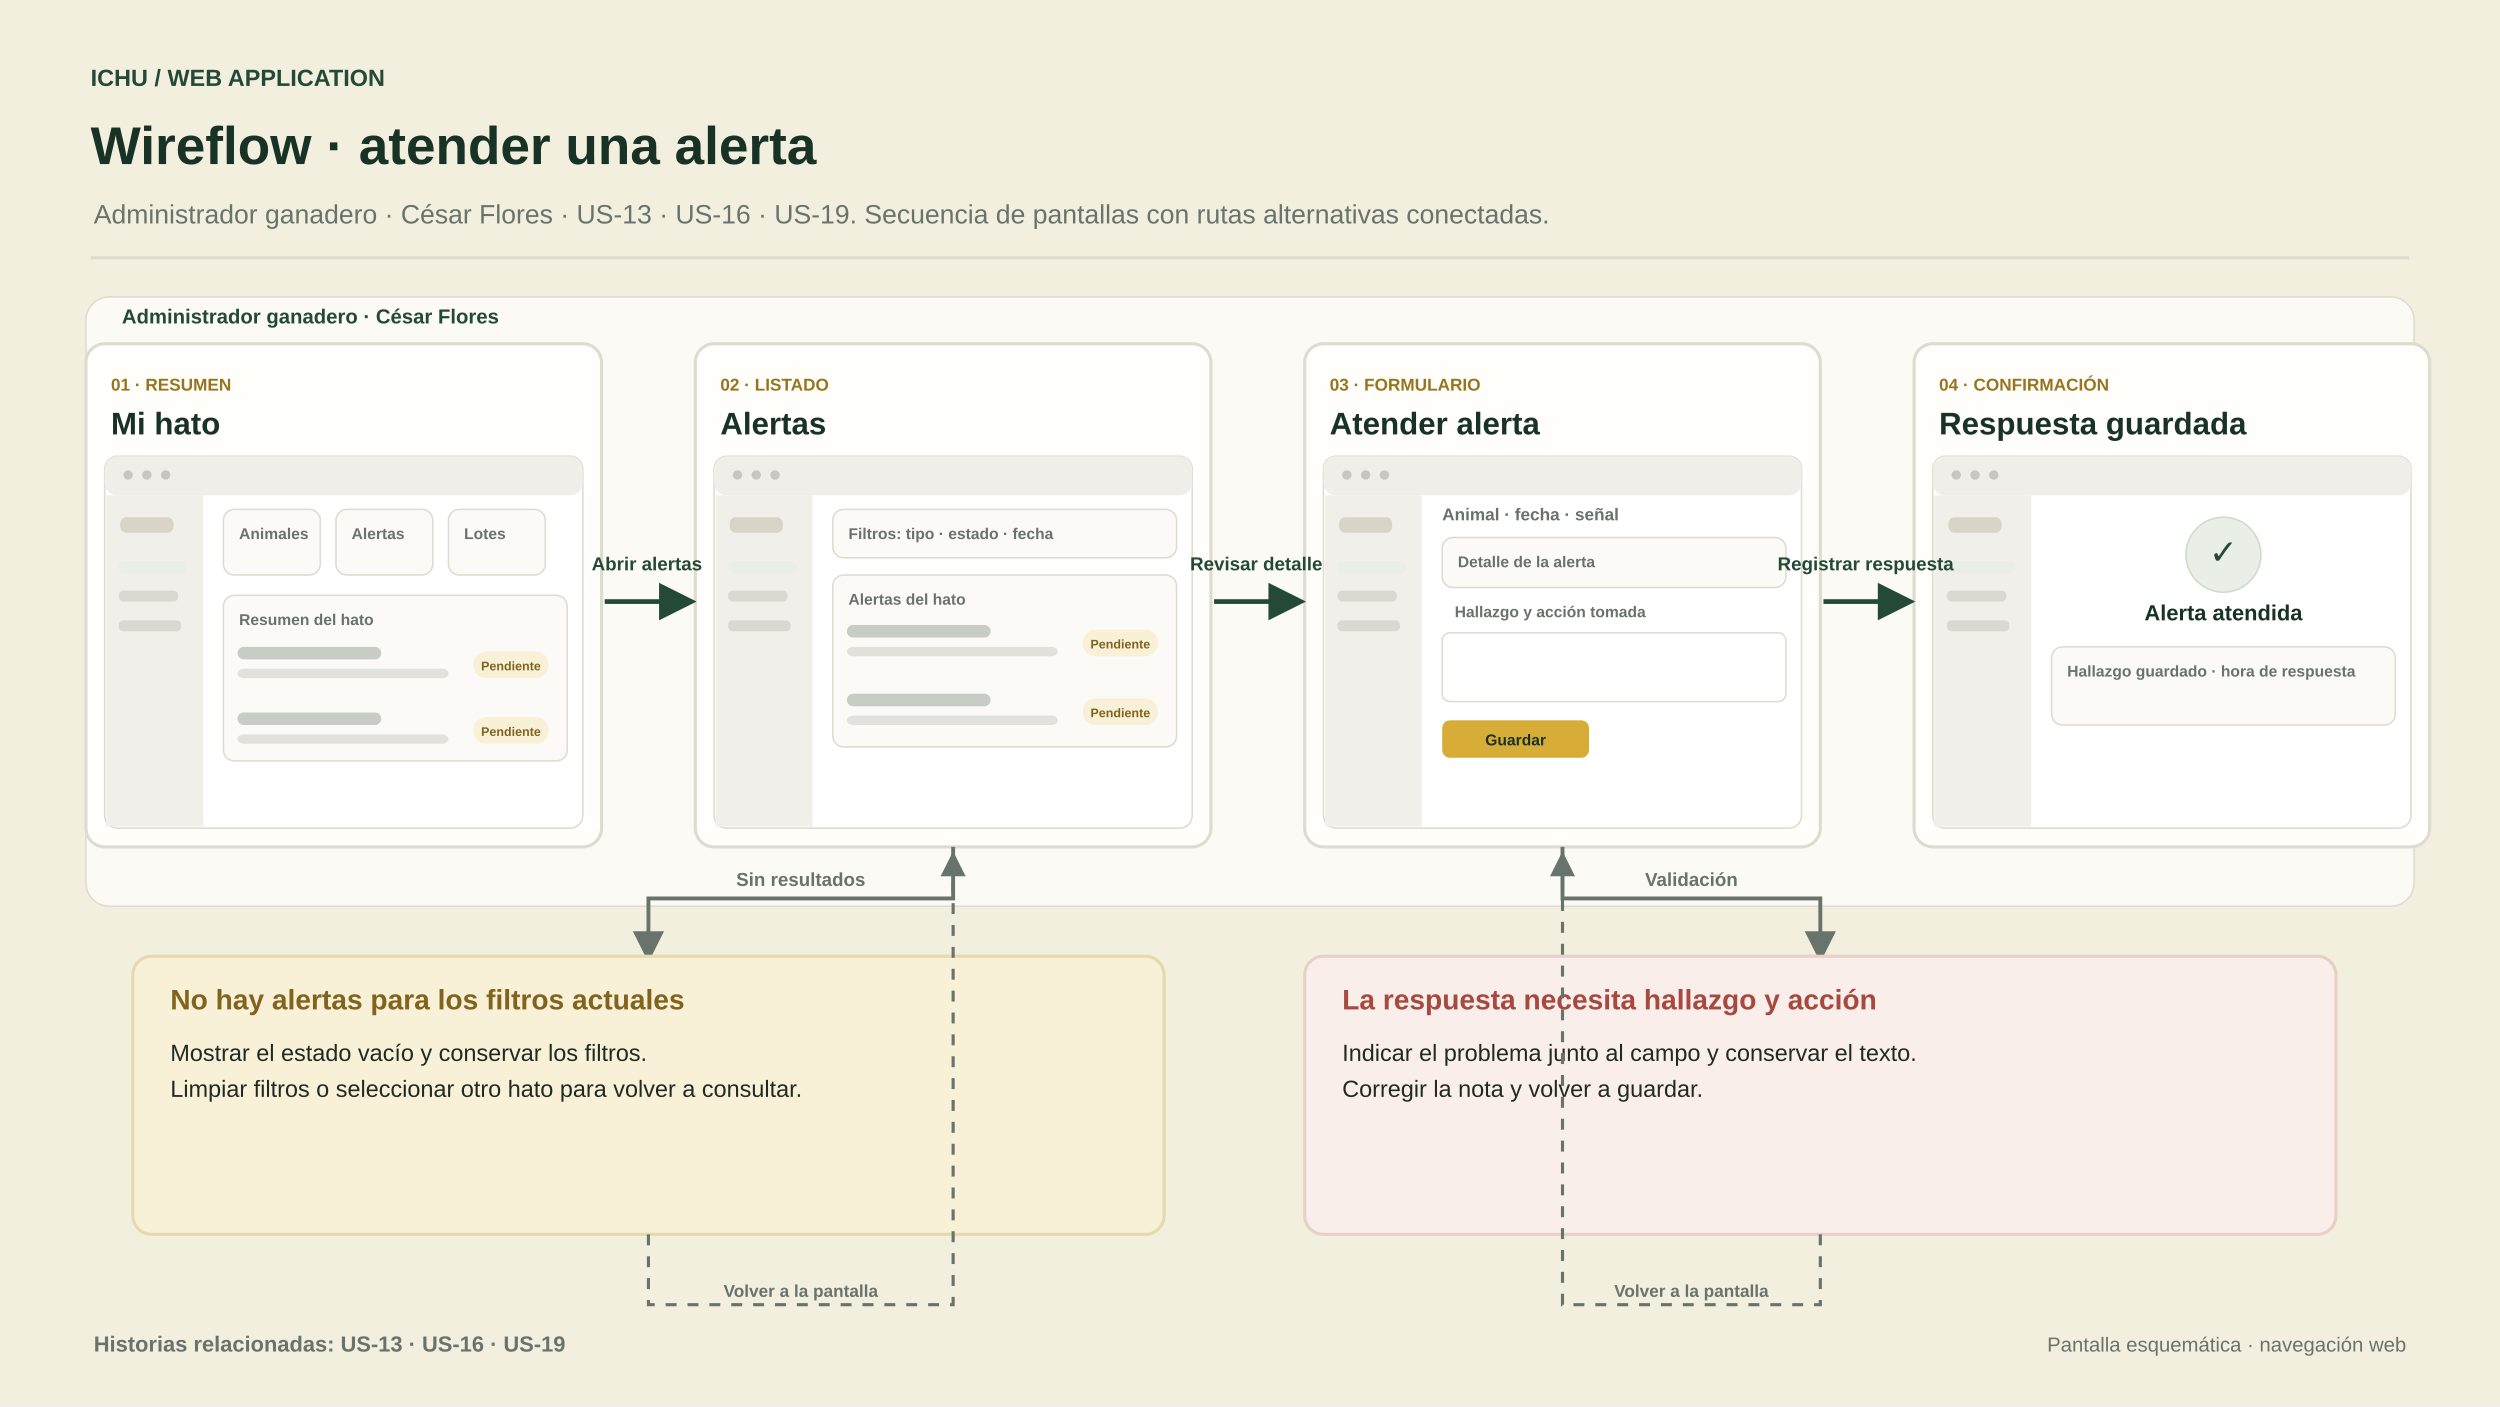
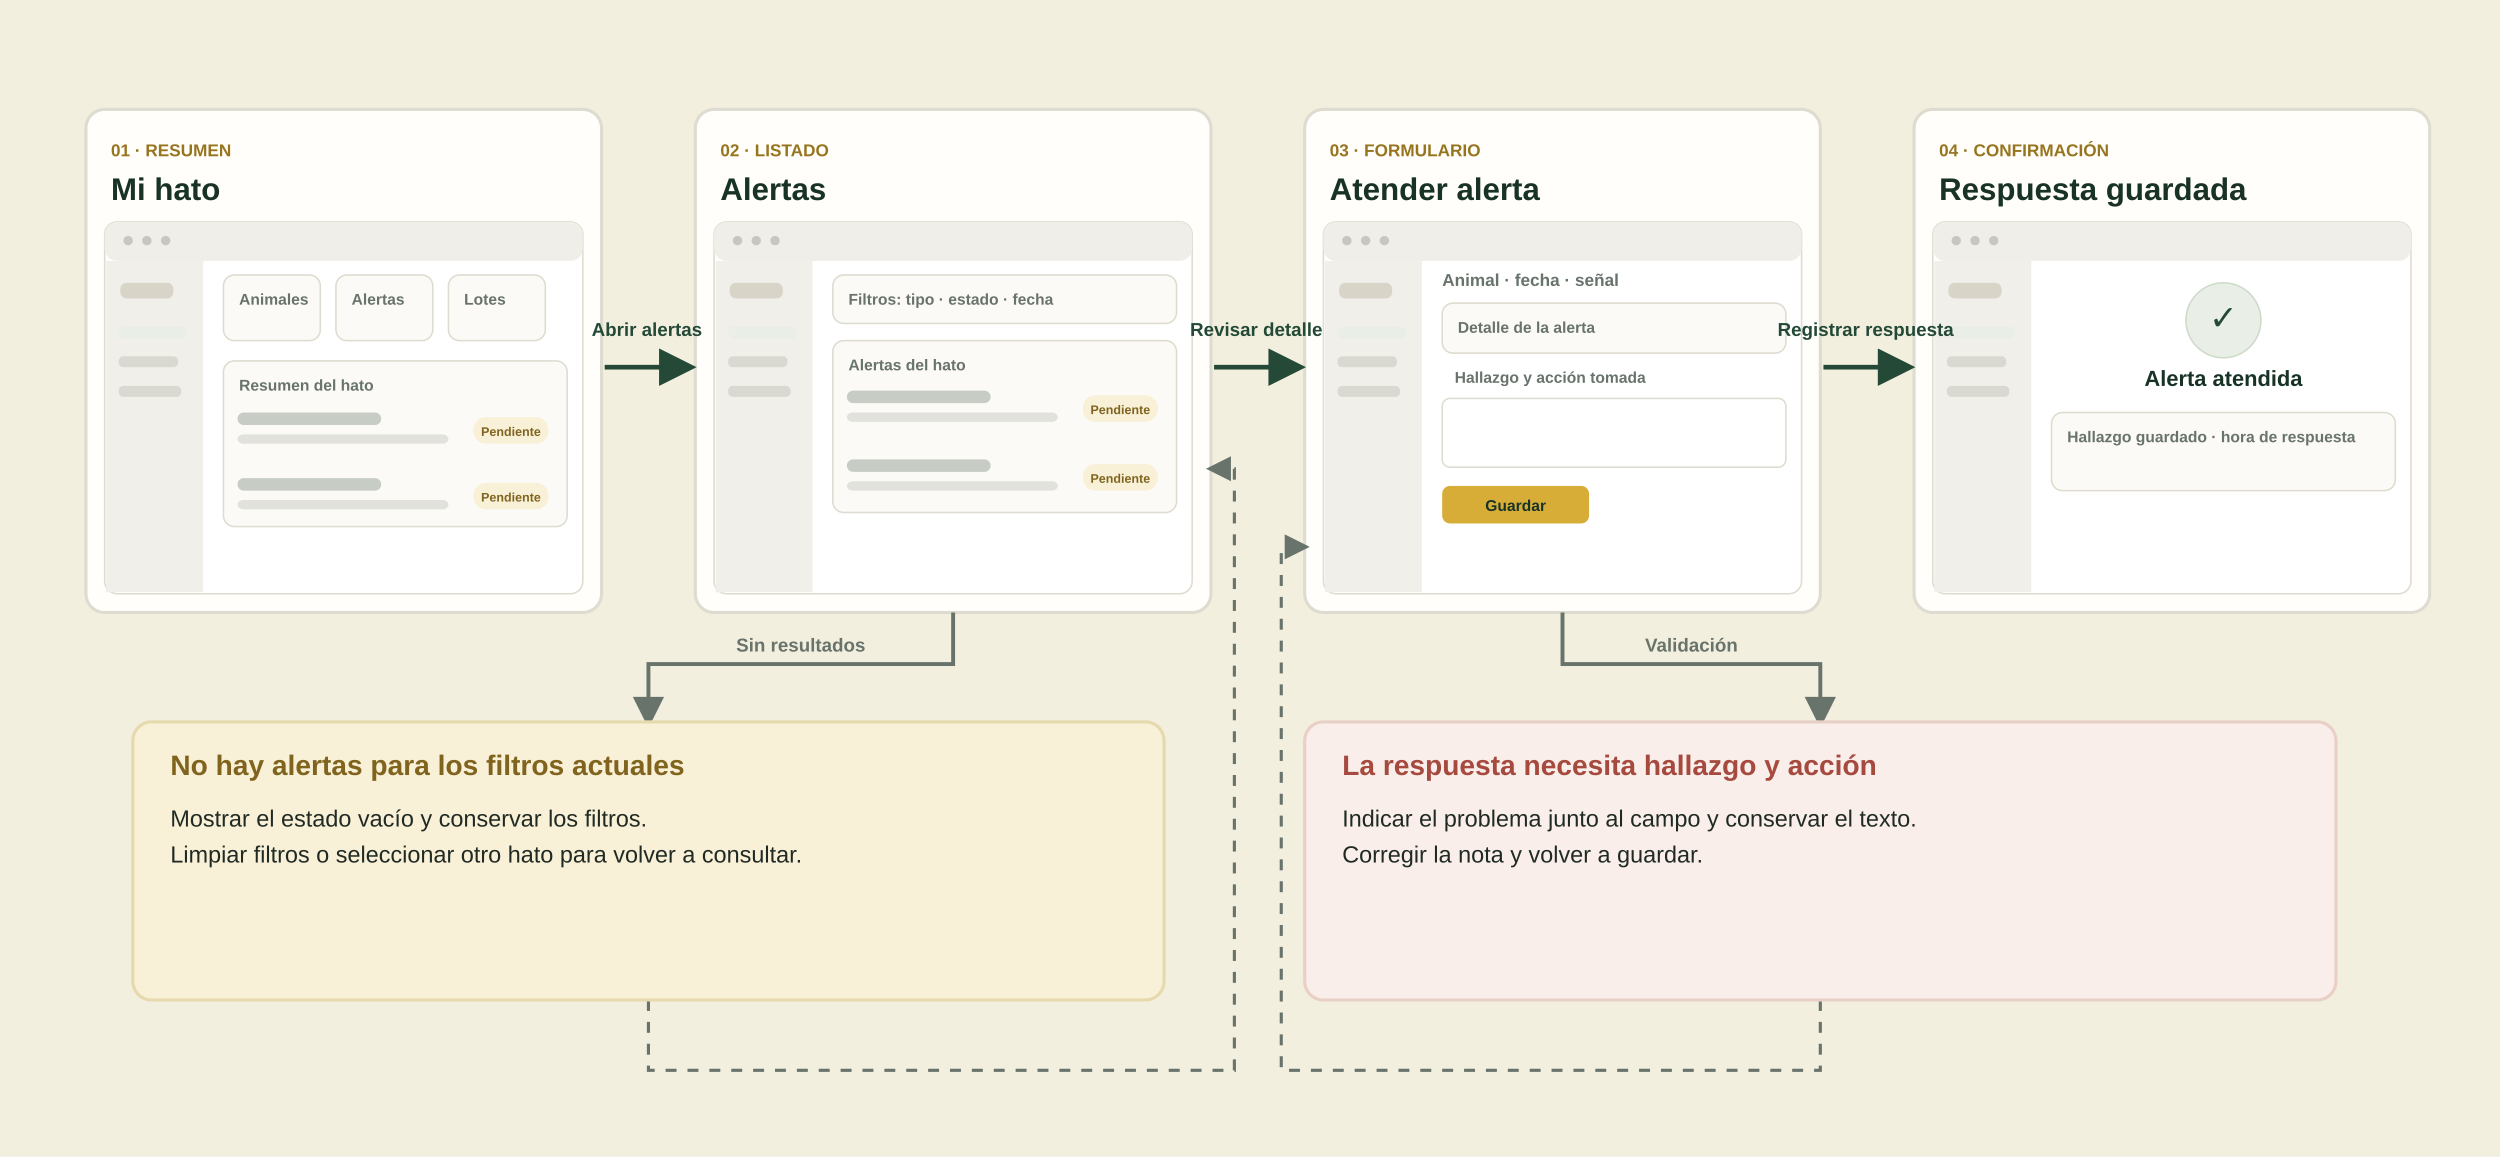
- <svg xmlns="http://www.w3.org/2000/svg" width="1600" height="900" viewBox="0 0 1600 900" role="img" aria-labelledby="title desc">
+ <svg xmlns="http://www.w3.org/2000/svg" width="1600" height="740" viewBox="0 0 1600 740" role="img" aria-labelledby="title desc">
  <defs>
    <marker id="arrow" viewBox="0 0 10 10" refX="8" refY="5" markerWidth="8" markerHeight="8" orient="auto-start-reverse">
      <path d="M 0 0 L 10 5 L 0 10 z" fill="#244a37" />
    </marker>
    <marker id="arrow-muted" viewBox="0 0 10 10" refX="8" refY="5" markerWidth="8" markerHeight="8" orient="auto-start-reverse">
      <path d="M 0 0 L 10 5 L 0 10 z" fill="#68736b" />
    </marker>
  </defs>
-   <rect width="1600" height="900" fill="#f3efdf" />
-   <text x="58" y="55" text-anchor="start" font-family="Arial, sans-serif" font-size="15" font-weight="700" fill="#244a37">ICHU  /  WEB APPLICATION</text>
-   <text x="58" y="105" text-anchor="start" font-family="Arial, sans-serif" font-size="34" font-weight="700" fill="#183326">Wireflow · atender una alerta</text>
-   <text x="60" y="143" text-anchor="start" font-family="Arial, sans-serif" font-size="17" font-weight="400" fill="#68736b">Administrador ganadero · César Flores · US-13 · US-16 · US-19. Secuencia de pantallas con rutas alternativas conectadas.</text>
-   <line x1="58" y1="165" x2="1542" y2="165" stroke="#dedbd0" stroke-width="2" />
-   <rect x="55" y="190" width="1490" height="390" rx="15" fill="#fbfaf5" stroke="#dedbd0" />
-   <text x="78" y="207" text-anchor="start" font-family="Arial, sans-serif" font-size="13" font-weight="700" fill="#244a37">Administrador ganadero · César Flores</text>
-   <g>
-     <rect x="55" y="220" width="330" height="322" rx="12" fill="#fffefa" stroke="#dedbd0" stroke-width="2" />
-     <text x="71" y="250" text-anchor="start" font-family="Arial, sans-serif" font-size="11" font-weight="700" fill="#97751f">01 · RESUMEN</text>
-     <text x="71" y="278" text-anchor="start" font-family="Arial, sans-serif" font-size="20" font-weight="700" fill="#183326">Mi hato</text>
-     <rect x="67" y="292" width="306" height="238" rx="8" fill="white" stroke="#dedbd0" />
-     <rect x="67" y="292" width="306" height="25" rx="8" fill="#efeee8" />
-     <circle cx="82" cy="304" r="3" fill="#c8c7bf" />
-     <circle cx="94" cy="304" r="3" fill="#c8c7bf" />
-     <circle cx="106" cy="304" r="3" fill="#c8c7bf" />
-     <rect x="68" y="317" width="62" height="212" fill="#f0efe9" />
-     <rect x="77" y="331" width="34" height="10" rx="4" fill="#d8d5c8" />
-     <rect x="76" y="359" width="44" height="8" rx="4" fill="#e9eee6" />
-     <rect x="76" y="378" width="38" height="7" rx="3" fill="#d9d9d2" />
-     <rect x="76" y="397" width="40" height="7" rx="3" fill="#d9d9d2" />
-     <rect x="143" y="326" width="62" height="42" rx="7" fill="#fbfaf6" stroke="#dedbd0" />
-     <text x="153" y="345" text-anchor="start" font-family="Arial, sans-serif" font-size="10" font-weight="600" fill="#68736b">Animales</text>
-     <rect x="215" y="326" width="62" height="42" rx="7" fill="#fbfaf6" stroke="#dedbd0" />
-     <text x="225" y="345" text-anchor="start" font-family="Arial, sans-serif" font-size="10" font-weight="600" fill="#68736b">Alertas</text>
-     <rect x="287" y="326" width="62" height="42" rx="7" fill="#fbfaf6" stroke="#dedbd0" />
-     <text x="297" y="345" text-anchor="start" font-family="Arial, sans-serif" font-size="10" font-weight="600" fill="#68736b">Lotes</text>
-     <rect x="143" y="381" width="220" height="106" rx="7" fill="#fbfaf6" stroke="#dedbd0" />
-     <text x="153" y="400" text-anchor="start" font-family="Arial, sans-serif" font-size="10" font-weight="600" fill="#68736b">Resumen del hato</text>
-     <rect x="152" y="414" width="92" height="8" rx="4" fill="#c7ccc4" />
-     <rect x="152" y="428" width="135" height="6" rx="4" fill="#e1e2dc" />
-     <rect x="303" y="417" width="48" height="17" rx="8" fill="#f8f0d7" />
-     <text x="327" y="429" text-anchor="middle" font-family="Arial, sans-serif" font-size="8" font-weight="600" fill="#80641e">Pendiente</text>
-     <rect x="152" y="456" width="92" height="8" rx="4" fill="#c7ccc4" />
-     <rect x="152" y="470" width="135" height="6" rx="4" fill="#e1e2dc" />
-     <rect x="303" y="459" width="48" height="17" rx="8" fill="#f8f0d7" />
-     <text x="327" y="471" text-anchor="middle" font-family="Arial, sans-serif" font-size="8" font-weight="600" fill="#80641e">Pendiente</text>
+   <rect width="1600" height="740" fill="#f3efdf" />
+   <g transform="translate(0 -150)">
+     <g>
+       <rect x="55" y="220" width="330" height="322" rx="12" fill="#fffefa" stroke="#dedbd0" stroke-width="2" />
+       <text x="71" y="250" text-anchor="start" font-family="Arial, sans-serif" font-size="11" font-weight="700" fill="#97751f">01 · RESUMEN</text>
+       <text x="71" y="278" text-anchor="start" font-family="Arial, sans-serif" font-size="20" font-weight="700" fill="#183326">Mi hato</text>
+       <rect x="67" y="292" width="306" height="238" rx="8" fill="white" stroke="#dedbd0" />
+       <rect x="67" y="292" width="306" height="25" rx="8" fill="#efeee8" />
+       <circle cx="82" cy="304" r="3" fill="#c8c7bf" />
+       <circle cx="94" cy="304" r="3" fill="#c8c7bf" />
+       <circle cx="106" cy="304" r="3" fill="#c8c7bf" />
+       <rect x="68" y="317" width="62" height="212" fill="#f0efe9" />
+       <rect x="77" y="331" width="34" height="10" rx="4" fill="#d8d5c8" />
+       <rect x="76" y="359" width="44" height="8" rx="4" fill="#e9eee6" />
+       <rect x="76" y="378" width="38" height="7" rx="3" fill="#d9d9d2" />
+       <rect x="76" y="397" width="40" height="7" rx="3" fill="#d9d9d2" />
+       <rect x="143" y="326" width="62" height="42" rx="7" fill="#fbfaf6" stroke="#dedbd0" />
+       <text x="153" y="345" text-anchor="start" font-family="Arial, sans-serif" font-size="10" font-weight="600" fill="#68736b">Animales</text>
+       <rect x="215" y="326" width="62" height="42" rx="7" fill="#fbfaf6" stroke="#dedbd0" />
+       <text x="225" y="345" text-anchor="start" font-family="Arial, sans-serif" font-size="10" font-weight="600" fill="#68736b">Alertas</text>
+       <rect x="287" y="326" width="62" height="42" rx="7" fill="#fbfaf6" stroke="#dedbd0" />
+       <text x="297" y="345" text-anchor="start" font-family="Arial, sans-serif" font-size="10" font-weight="600" fill="#68736b">Lotes</text>
+       <rect x="143" y="381" width="220" height="106" rx="7" fill="#fbfaf6" stroke="#dedbd0" />
+       <text x="153" y="400" text-anchor="start" font-family="Arial, sans-serif" font-size="10" font-weight="600" fill="#68736b">Resumen del hato</text>
+       <rect x="152" y="414" width="92" height="8" rx="4" fill="#c7ccc4" />
+       <rect x="152" y="428" width="135" height="6" rx="4" fill="#e1e2dc" />
+       <rect x="303" y="417" width="48" height="17" rx="8" fill="#f8f0d7" />
+       <text x="327" y="429" text-anchor="middle" font-family="Arial, sans-serif" font-size="8" font-weight="600" fill="#80641e">Pendiente</text>
+       <rect x="152" y="456" width="92" height="8" rx="4" fill="#c7ccc4" />
+       <rect x="152" y="470" width="135" height="6" rx="4" fill="#e1e2dc" />
+       <rect x="303" y="459" width="48" height="17" rx="8" fill="#f8f0d7" />
+       <text x="327" y="471" text-anchor="middle" font-family="Arial, sans-serif" font-size="8" font-weight="600" fill="#80641e">Pendiente</text>
+     </g>
+     <g>
+       <rect x="445" y="220" width="330" height="322" rx="12" fill="#fffefa" stroke="#dedbd0" stroke-width="2" />
+       <text x="461" y="250" text-anchor="start" font-family="Arial, sans-serif" font-size="11" font-weight="700" fill="#97751f">02 · LISTADO</text>
+       <text x="461" y="278" text-anchor="start" font-family="Arial, sans-serif" font-size="20" font-weight="700" fill="#183326">Alertas</text>
+       <rect x="457" y="292" width="306" height="238" rx="8" fill="white" stroke="#dedbd0" />
+       <rect x="457" y="292" width="306" height="25" rx="8" fill="#efeee8" />
+       <circle cx="472" cy="304" r="3" fill="#c8c7bf" />
+       <circle cx="484" cy="304" r="3" fill="#c8c7bf" />
+       <circle cx="496" cy="304" r="3" fill="#c8c7bf" />
+       <rect x="458" y="317" width="62" height="212" fill="#f0efe9" />
+       <rect x="467" y="331" width="34" height="10" rx="4" fill="#d8d5c8" />
+       <rect x="466" y="359" width="44" height="8" rx="4" fill="#e9eee6" />
+       <rect x="466" y="378" width="38" height="7" rx="3" fill="#d9d9d2" />
+       <rect x="466" y="397" width="40" height="7" rx="3" fill="#d9d9d2" />
+       <rect x="533" y="326" width="220" height="31" rx="7" fill="#fbfaf6" stroke="#dedbd0" />
+       <text x="543" y="345" text-anchor="start" font-family="Arial, sans-serif" font-size="10" font-weight="600" fill="#68736b">Filtros: tipo · estado · fecha</text>
+       <rect x="533" y="368" width="220" height="110" rx="7" fill="#fbfaf6" stroke="#dedbd0" />
+       <text x="543" y="387" text-anchor="start" font-family="Arial, sans-serif" font-size="10" font-weight="600" fill="#68736b">Alertas del hato</text>
+       <rect x="542" y="400" width="92" height="8" rx="4" fill="#c7ccc4" />
+       <rect x="542" y="414" width="135" height="6" rx="4" fill="#e1e2dc" />
+       <rect x="693" y="403" width="48" height="17" rx="8" fill="#f8f0d7" />
+       <text x="717" y="415" text-anchor="middle" font-family="Arial, sans-serif" font-size="8" font-weight="600" fill="#80641e">Pendiente</text>
+       <rect x="542" y="444" width="92" height="8" rx="4" fill="#c7ccc4" />
+       <rect x="542" y="458" width="135" height="6" rx="4" fill="#e1e2dc" />
+       <rect x="693" y="447" width="48" height="17" rx="8" fill="#f8f0d7" />
+       <text x="717" y="459" text-anchor="middle" font-family="Arial, sans-serif" font-size="8" font-weight="600" fill="#80641e">Pendiente</text>
+     </g>
+     <g>
+       <rect x="835" y="220" width="330" height="322" rx="12" fill="#fffefa" stroke="#dedbd0" stroke-width="2" />
+       <text x="851" y="250" text-anchor="start" font-family="Arial, sans-serif" font-size="11" font-weight="700" fill="#97751f">03 · FORMULARIO</text>
+       <text x="851" y="278" text-anchor="start" font-family="Arial, sans-serif" font-size="20" font-weight="700" fill="#183326">Atender alerta</text>
+       <rect x="847" y="292" width="306" height="238" rx="8" fill="white" stroke="#dedbd0" />
+       <rect x="847" y="292" width="306" height="25" rx="8" fill="#efeee8" />
+       <circle cx="862" cy="304" r="3" fill="#c8c7bf" />
+       <circle cx="874" cy="304" r="3" fill="#c8c7bf" />
+       <circle cx="886" cy="304" r="3" fill="#c8c7bf" />
+       <rect x="848" y="317" width="62" height="212" fill="#f0efe9" />
+       <rect x="857" y="331" width="34" height="10" rx="4" fill="#d8d5c8" />
+       <rect x="856" y="359" width="44" height="8" rx="4" fill="#e9eee6" />
+       <rect x="856" y="378" width="38" height="7" rx="3" fill="#d9d9d2" />
+       <rect x="856" y="397" width="40" height="7" rx="3" fill="#d9d9d2" />
+       <text x="923" y="333" text-anchor="start" font-family="Arial, sans-serif" font-size="11" font-weight="600" fill="#68736b">Animal · fecha · señal</text>
+       <rect x="923" y="344" width="220" height="32" rx="7" fill="#fbfaf6" stroke="#dedbd0" />
+       <text x="933" y="363" text-anchor="start" font-family="Arial, sans-serif" font-size="10" font-weight="600" fill="#68736b">Detalle de la alerta</text>
+       <text x="931" y="395" text-anchor="start" font-family="Arial, sans-serif" font-size="10" font-weight="600" fill="#68736b">Hallazgo y acción tomada</text>
+       <rect x="923" y="405" width="220" height="44" rx="5" fill="white" stroke="#dedbd0" />
+       <rect x="923" y="461" width="94" height="24" rx="5" fill="#d7ad38" />
+       <text x="970" y="477" text-anchor="middle" font-family="Arial, sans-serif" font-size="10" font-weight="700" fill="#183326">Guardar</text>
+     </g>
+     <g>
+       <rect x="1225" y="220" width="330" height="322" rx="12" fill="#fffefa" stroke="#dedbd0" stroke-width="2" />
+       <text x="1241" y="250" text-anchor="start" font-family="Arial, sans-serif" font-size="11" font-weight="700" fill="#97751f">04 · CONFIRMACIÓN</text>
+       <text x="1241" y="278" text-anchor="start" font-family="Arial, sans-serif" font-size="20" font-weight="700" fill="#183326">Respuesta guardada</text>
+       <rect x="1237" y="292" width="306" height="238" rx="8" fill="white" stroke="#dedbd0" />
+       <rect x="1237" y="292" width="306" height="25" rx="8" fill="#efeee8" />
+       <circle cx="1252" cy="304" r="3" fill="#c8c7bf" />
+       <circle cx="1264" cy="304" r="3" fill="#c8c7bf" />
+       <circle cx="1276" cy="304" r="3" fill="#c8c7bf" />
+       <rect x="1238" y="317" width="62" height="212" fill="#f0efe9" />
+       <rect x="1247" y="331" width="34" height="10" rx="4" fill="#d8d5c8" />
+       <rect x="1246" y="359" width="44" height="8" rx="4" fill="#e9eee6" />
+       <rect x="1246" y="378" width="38" height="7" rx="3" fill="#d9d9d2" />
+       <rect x="1246" y="397" width="40" height="7" rx="3" fill="#d9d9d2" />
+       <circle cx="1423" cy="355" r="24" fill="#e9eee6" stroke="#cddbc9" />
+       <text x="1423" y="361" text-anchor="middle" font-family="Arial, sans-serif" font-size="22" font-weight="700" fill="#244a37">✓</text>
+       <text x="1423" y="397" text-anchor="middle" font-family="Arial, sans-serif" font-size="14" font-weight="700" fill="#183326">Alerta atendida</text>
+       <rect x="1313" y="414" width="220" height="50" rx="7" fill="#fbfaf6" stroke="#dedbd0" />
+       <text x="1323" y="433" text-anchor="start" font-family="Arial, sans-serif" font-size="10" font-weight="600" fill="#68736b">Hallazgo guardado · hora de respuesta</text>
+     </g>
+     <path d="M 387 385 H 441" fill="none" stroke="#244a37" stroke-width="3" marker-end="url(#arrow)" />
+     <text x="414" y="365" text-anchor="middle" font-family="Arial, sans-serif" font-size="12" font-weight="600" fill="#244a37">Abrir alertas</text>
+     <path d="M 777 385 H 831" fill="none" stroke="#244a37" stroke-width="3" marker-end="url(#arrow)" />
+     <text x="804" y="365" text-anchor="middle" font-family="Arial, sans-serif" font-size="12" font-weight="600" fill="#244a37">Revisar detalle</text>
+     <path d="M 1167 385 H 1221" fill="none" stroke="#244a37" stroke-width="3" marker-end="url(#arrow)" />
+     <text x="1194" y="365" text-anchor="middle" font-family="Arial, sans-serif" font-size="12" font-weight="600" fill="#244a37">Registrar respuesta</text>
+     <path d="M 610 542 V 575 H 415 V 612" fill="none" stroke="#68736b" stroke-width="2.5" marker-end="url(#arrow-muted)" />
+     <text x="512.5" y="567" text-anchor="middle" font-family="Arial, sans-serif" font-size="12" font-weight="700" fill="#68736b">Sin resultados</text>
+     <path d="M 415 790 V 835 H 790 V 450 H 775" fill="none" stroke="#68736b" stroke-width="2" stroke-dasharray="7 7" marker-end="url(#arrow-muted)" />
+     <rect x="85" y="612" width="660" height="178" rx="12" fill="#f8f0d7" stroke="#e6d9ad" stroke-width="2" />
+     <text x="109" y="646" text-anchor="start" font-family="Arial, sans-serif" font-size="18" font-weight="700" fill="#80641e">No hay alertas para los filtros actuales</text>
+     <text x="109" y="679" text-anchor="start" font-family="Arial, sans-serif" font-size="15" font-weight="400" fill="#202a23">
+       <tspan x="109" dy="0">Mostrar el estado vacío y conservar los filtros.</tspan>
+       <tspan x="109" dy="23">Limpiar filtros o seleccionar otro hato para volver a consultar.</tspan>
+     </text>
+     <path d="M 1000 542 V 575 H 1165 V 612" fill="none" stroke="#68736b" stroke-width="2.5" marker-end="url(#arrow-muted)" />
+     <text x="1082.5" y="567" text-anchor="middle" font-family="Arial, sans-serif" font-size="12" font-weight="700" fill="#68736b">Validación</text>
+     <path d="M 1165 790 V 835 H 820 V 500 H 835" fill="none" stroke="#68736b" stroke-width="2" stroke-dasharray="7 7" marker-end="url(#arrow-muted)" />
+     <rect x="835" y="612" width="660" height="178" rx="12" fill="#f9eeea" stroke="#e8d0c7" stroke-width="2" />
+     <text x="859" y="646" text-anchor="start" font-family="Arial, sans-serif" font-size="18" font-weight="700" fill="#a64a40">La respuesta necesita hallazgo y acción</text>
+     <text x="859" y="679" text-anchor="start" font-family="Arial, sans-serif" font-size="15" font-weight="400" fill="#202a23">
+       <tspan x="859" dy="0">Indicar el problema junto al campo y conservar el texto.</tspan>
+       <tspan x="859" dy="23">Corregir la nota y volver a guardar.</tspan>
+     </text>
  </g>
-   <g>
-     <rect x="445" y="220" width="330" height="322" rx="12" fill="#fffefa" stroke="#dedbd0" stroke-width="2" />
-     <text x="461" y="250" text-anchor="start" font-family="Arial, sans-serif" font-size="11" font-weight="700" fill="#97751f">02 · LISTADO</text>
-     <text x="461" y="278" text-anchor="start" font-family="Arial, sans-serif" font-size="20" font-weight="700" fill="#183326">Alertas</text>
-     <rect x="457" y="292" width="306" height="238" rx="8" fill="white" stroke="#dedbd0" />
-     <rect x="457" y="292" width="306" height="25" rx="8" fill="#efeee8" />
-     <circle cx="472" cy="304" r="3" fill="#c8c7bf" />
-     <circle cx="484" cy="304" r="3" fill="#c8c7bf" />
-     <circle cx="496" cy="304" r="3" fill="#c8c7bf" />
-     <rect x="458" y="317" width="62" height="212" fill="#f0efe9" />
-     <rect x="467" y="331" width="34" height="10" rx="4" fill="#d8d5c8" />
-     <rect x="466" y="359" width="44" height="8" rx="4" fill="#e9eee6" />
-     <rect x="466" y="378" width="38" height="7" rx="3" fill="#d9d9d2" />
-     <rect x="466" y="397" width="40" height="7" rx="3" fill="#d9d9d2" />
-     <rect x="533" y="326" width="220" height="31" rx="7" fill="#fbfaf6" stroke="#dedbd0" />
-     <text x="543" y="345" text-anchor="start" font-family="Arial, sans-serif" font-size="10" font-weight="600" fill="#68736b">Filtros: tipo · estado · fecha</text>
-     <rect x="533" y="368" width="220" height="110" rx="7" fill="#fbfaf6" stroke="#dedbd0" />
-     <text x="543" y="387" text-anchor="start" font-family="Arial, sans-serif" font-size="10" font-weight="600" fill="#68736b">Alertas del hato</text>
-     <rect x="542" y="400" width="92" height="8" rx="4" fill="#c7ccc4" />
-     <rect x="542" y="414" width="135" height="6" rx="4" fill="#e1e2dc" />
-     <rect x="693" y="403" width="48" height="17" rx="8" fill="#f8f0d7" />
-     <text x="717" y="415" text-anchor="middle" font-family="Arial, sans-serif" font-size="8" font-weight="600" fill="#80641e">Pendiente</text>
-     <rect x="542" y="444" width="92" height="8" rx="4" fill="#c7ccc4" />
-     <rect x="542" y="458" width="135" height="6" rx="4" fill="#e1e2dc" />
-     <rect x="693" y="447" width="48" height="17" rx="8" fill="#f8f0d7" />
-     <text x="717" y="459" text-anchor="middle" font-family="Arial, sans-serif" font-size="8" font-weight="600" fill="#80641e">Pendiente</text>
-   </g>
-   <g>
-     <rect x="835" y="220" width="330" height="322" rx="12" fill="#fffefa" stroke="#dedbd0" stroke-width="2" />
-     <text x="851" y="250" text-anchor="start" font-family="Arial, sans-serif" font-size="11" font-weight="700" fill="#97751f">03 · FORMULARIO</text>
-     <text x="851" y="278" text-anchor="start" font-family="Arial, sans-serif" font-size="20" font-weight="700" fill="#183326">Atender alerta</text>
-     <rect x="847" y="292" width="306" height="238" rx="8" fill="white" stroke="#dedbd0" />
-     <rect x="847" y="292" width="306" height="25" rx="8" fill="#efeee8" />
-     <circle cx="862" cy="304" r="3" fill="#c8c7bf" />
-     <circle cx="874" cy="304" r="3" fill="#c8c7bf" />
-     <circle cx="886" cy="304" r="3" fill="#c8c7bf" />
-     <rect x="848" y="317" width="62" height="212" fill="#f0efe9" />
-     <rect x="857" y="331" width="34" height="10" rx="4" fill="#d8d5c8" />
-     <rect x="856" y="359" width="44" height="8" rx="4" fill="#e9eee6" />
-     <rect x="856" y="378" width="38" height="7" rx="3" fill="#d9d9d2" />
-     <rect x="856" y="397" width="40" height="7" rx="3" fill="#d9d9d2" />
-     <text x="923" y="333" text-anchor="start" font-family="Arial, sans-serif" font-size="11" font-weight="600" fill="#68736b">Animal · fecha · señal</text>
-     <rect x="923" y="344" width="220" height="32" rx="7" fill="#fbfaf6" stroke="#dedbd0" />
-     <text x="933" y="363" text-anchor="start" font-family="Arial, sans-serif" font-size="10" font-weight="600" fill="#68736b">Detalle de la alerta</text>
-     <text x="931" y="395" text-anchor="start" font-family="Arial, sans-serif" font-size="10" font-weight="600" fill="#68736b">Hallazgo y acción tomada</text>
-     <rect x="923" y="405" width="220" height="44" rx="5" fill="white" stroke="#dedbd0" />
-     <rect x="923" y="461" width="94" height="24" rx="5" fill="#d7ad38" />
-     <text x="970" y="477" text-anchor="middle" font-family="Arial, sans-serif" font-size="10" font-weight="700" fill="#183326">Guardar</text>
-   </g>
-   <g>
-     <rect x="1225" y="220" width="330" height="322" rx="12" fill="#fffefa" stroke="#dedbd0" stroke-width="2" />
-     <text x="1241" y="250" text-anchor="start" font-family="Arial, sans-serif" font-size="11" font-weight="700" fill="#97751f">04 · CONFIRMACIÓN</text>
-     <text x="1241" y="278" text-anchor="start" font-family="Arial, sans-serif" font-size="20" font-weight="700" fill="#183326">Respuesta guardada</text>
-     <rect x="1237" y="292" width="306" height="238" rx="8" fill="white" stroke="#dedbd0" />
-     <rect x="1237" y="292" width="306" height="25" rx="8" fill="#efeee8" />
-     <circle cx="1252" cy="304" r="3" fill="#c8c7bf" />
-     <circle cx="1264" cy="304" r="3" fill="#c8c7bf" />
-     <circle cx="1276" cy="304" r="3" fill="#c8c7bf" />
-     <rect x="1238" y="317" width="62" height="212" fill="#f0efe9" />
-     <rect x="1247" y="331" width="34" height="10" rx="4" fill="#d8d5c8" />
-     <rect x="1246" y="359" width="44" height="8" rx="4" fill="#e9eee6" />
-     <rect x="1246" y="378" width="38" height="7" rx="3" fill="#d9d9d2" />
-     <rect x="1246" y="397" width="40" height="7" rx="3" fill="#d9d9d2" />
-     <circle cx="1423" cy="355" r="24" fill="#e9eee6" stroke="#cddbc9" />
-     <text x="1423" y="361" text-anchor="middle" font-family="Arial, sans-serif" font-size="22" font-weight="700" fill="#244a37">✓</text>
-     <text x="1423" y="397" text-anchor="middle" font-family="Arial, sans-serif" font-size="14" font-weight="700" fill="#183326">Alerta atendida</text>
-     <rect x="1313" y="414" width="220" height="50" rx="7" fill="#fbfaf6" stroke="#dedbd0" />
-     <text x="1323" y="433" text-anchor="start" font-family="Arial, sans-serif" font-size="10" font-weight="600" fill="#68736b">Hallazgo guardado · hora de respuesta</text>
-   </g>
-   <path d="M 387 385 H 441" fill="none" stroke="#244a37" stroke-width="3" marker-end="url(#arrow)" />
-   <text x="414" y="365" text-anchor="middle" font-family="Arial, sans-serif" font-size="12" font-weight="600" fill="#244a37">Abrir alertas</text>
-   <path d="M 777 385 H 831" fill="none" stroke="#244a37" stroke-width="3" marker-end="url(#arrow)" />
-   <text x="804" y="365" text-anchor="middle" font-family="Arial, sans-serif" font-size="12" font-weight="600" fill="#244a37">Revisar detalle</text>
-   <path d="M 1167 385 H 1221" fill="none" stroke="#244a37" stroke-width="3" marker-end="url(#arrow)" />
-   <text x="1194" y="365" text-anchor="middle" font-family="Arial, sans-serif" font-size="12" font-weight="600" fill="#244a37">Registrar respuesta</text>
-   <path d="M 610 542 V 575 H 415 V 612" fill="none" stroke="#68736b" stroke-width="2.5" marker-end="url(#arrow-muted)" />
-   <text x="512.5" y="567" text-anchor="middle" font-family="Arial, sans-serif" font-size="12" font-weight="700" fill="#68736b">Sin resultados</text>
-   <rect x="85" y="612" width="660" height="178" rx="12" fill="#f8f0d7" stroke="#e6d9ad" stroke-width="2" />
-   <text x="109" y="646" text-anchor="start" font-family="Arial, sans-serif" font-size="18" font-weight="700" fill="#80641e">No hay alertas para los filtros actuales</text>
-   <text x="109" y="679" text-anchor="start" font-family="Arial, sans-serif" font-size="15" font-weight="400" fill="#202a23">
-     <tspan x="109" dy="0">Mostrar el estado vacío y conservar los filtros.</tspan>
-     <tspan x="109" dy="23">Limpiar filtros o seleccionar otro hato para volver a consultar.</tspan>
-   </text>
-   <path d="M 415 790 V 835 H 610 V 548" fill="none" stroke="#68736b" stroke-width="2" stroke-dasharray="7 7" marker-end="url(#arrow-muted)" />
-   <text x="512.5" y="830" text-anchor="middle" font-family="Arial, sans-serif" font-size="11" font-weight="600" fill="#68736b">Volver a la pantalla</text>
-   <path d="M 1000 542 V 575 H 1165 V 612" fill="none" stroke="#68736b" stroke-width="2.5" marker-end="url(#arrow-muted)" />
-   <text x="1082.5" y="567" text-anchor="middle" font-family="Arial, sans-serif" font-size="12" font-weight="700" fill="#68736b">Validación</text>
-   <rect x="835" y="612" width="660" height="178" rx="12" fill="#f9eeea" stroke="#e8d0c7" stroke-width="2" />
-   <text x="859" y="646" text-anchor="start" font-family="Arial, sans-serif" font-size="18" font-weight="700" fill="#a64a40">La respuesta necesita hallazgo y acción</text>
-   <text x="859" y="679" text-anchor="start" font-family="Arial, sans-serif" font-size="15" font-weight="400" fill="#202a23">
-     <tspan x="859" dy="0">Indicar el problema junto al campo y conservar el texto.</tspan>
-     <tspan x="859" dy="23">Corregir la nota y volver a guardar.</tspan>
-   </text>
-   <path d="M 1165 790 V 835 H 1000 V 548" fill="none" stroke="#68736b" stroke-width="2" stroke-dasharray="7 7" marker-end="url(#arrow-muted)" />
-   <text x="1082.5" y="830" text-anchor="middle" font-family="Arial, sans-serif" font-size="11" font-weight="600" fill="#68736b">Volver a la pantalla</text>
-   <text x="60" y="865" text-anchor="start" font-family="Arial, sans-serif" font-size="14" font-weight="600" fill="#68736b">Historias relacionadas: US-13 · US-16 · US-19</text>
-   <text x="1540" y="865" text-anchor="end" font-family="Arial, sans-serif" font-size="13" font-weight="400" fill="#68736b">Pantalla esquemática · navegación web</text>
</svg>
